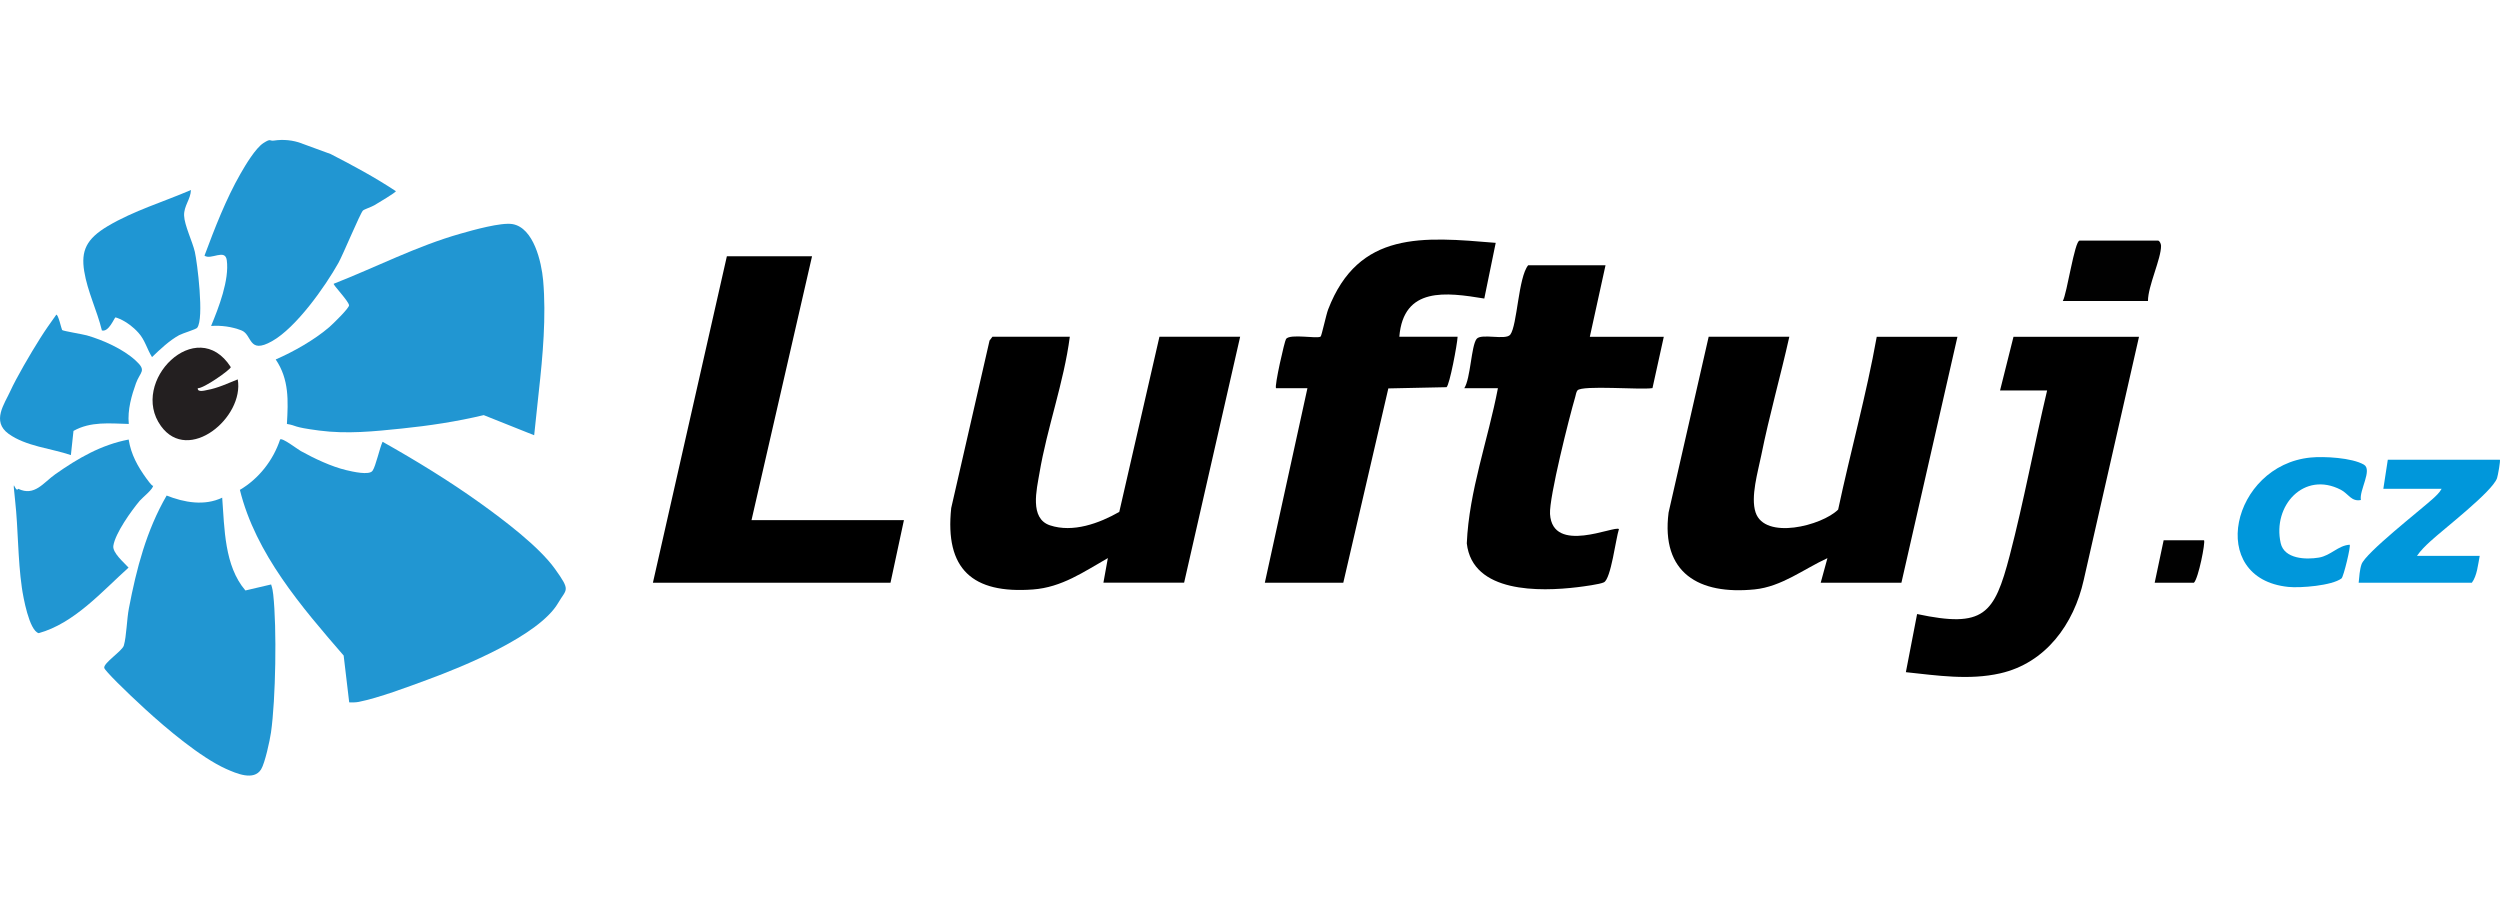
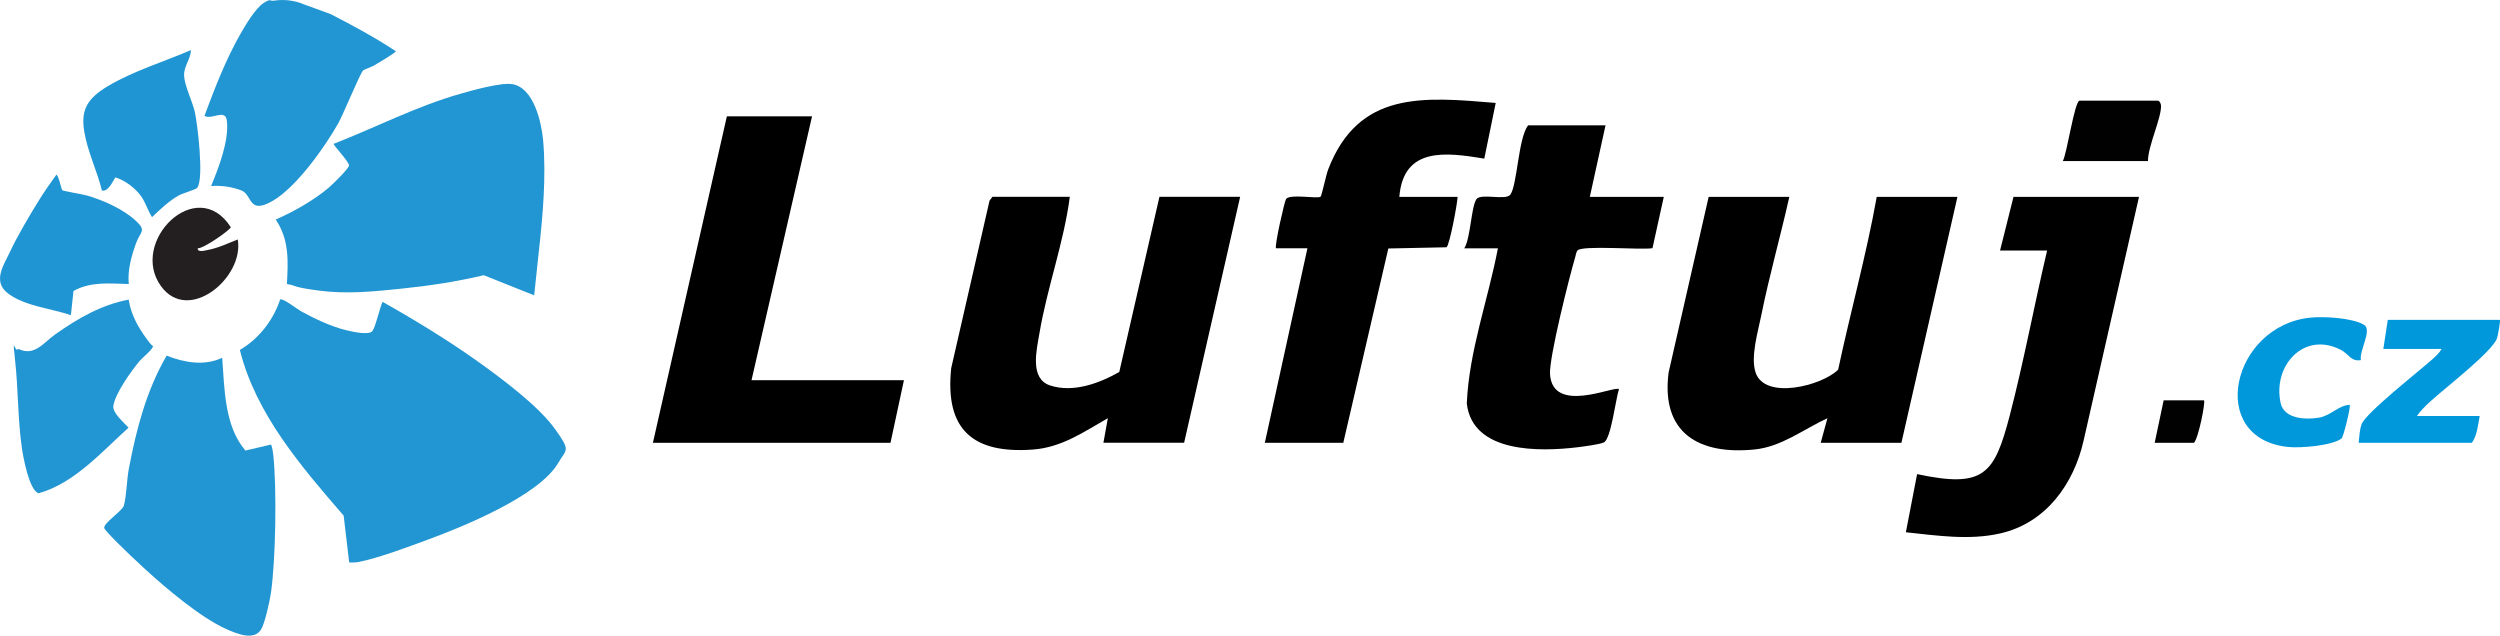
- <svg xmlns="http://www.w3.org/2000/svg" id="Layer_1" data-name="Layer 1" viewBox="0 0 1638.4 600">
+ <svg xmlns="http://www.w3.org/2000/svg" id="Layer_1" data-name="Layer 1" viewBox="0 91.7 1638.4 416.6">
  <defs>
    <style>
      .cls-1 {
        fill: #010101;
      }

      .cls-2 {
        fill: #231f20;
      }

      .cls-3 {
        fill: #1f96d3;
      }

      .cls-4 {
        fill: #0097db;
      }

      .cls-5 {
        fill: #2196d2;
      }
    </style>
  </defs>
  <g>
    <path d="M701.11,220.71c-3.88,29.84-14.92,59.74-19.89,89.33-1.81,10.76-6.63,29.76,6.91,34.25,15.02,4.98,32.24-1.3,45.4-8.81l26.32-114.79h52.89l-36.72,161.18h-52.89l2.92-16.12c-15.8,8.99-30.18,19.18-49.13,20.57-39.56,2.92-57.8-13.29-53.53-53.39l25.12-109.75,1.9-2.5h50.69Z" />
    <path d="M1172.65,220.71c-5.78,25.88-13.15,51.64-18.38,77.65-2.18,10.79-7.12,27.29-3.73,37.46,6.07,18.23,43.44,8.72,54.11-1.86,8.05-37.81,18.51-75.3,25.29-113.25h52.89l-36.72,161.18h-52.89l4.41-16.11c-15.58,7.15-30.04,18.72-47.75,20.49-36.49,3.64-61.39-10.69-56.36-50.36l26.27-115.21h52.89-.03Z" />
    <polygon points="532.18 167.95 492.51 340.87 592.4 340.87 583.6 381.89 427.89 381.89 476.36 167.95 532.18 167.95" />
    <path d="M836.26,254.4c-1.17-1.16,5.58-30.96,6.57-32.27,2.75-3.63,20.64.14,22.67-1.58.7-.6,3.59-14.36,4.93-17.8,19.93-51.66,62.11-47.58,109.8-43.6l-7.48,36.5c-24.96-4.08-53-7.98-55.69,25.05h38.19c-.17,4.61-5.23,31.64-7.26,33.05l-38.13.8-29.52,127.34h-51.42l27.92-127.49h-20.57Z" />
    <path d="M1052.2,173.81l-10.29,46.9h48.47l-7.41,33.64c-7.57,1.28-46.12-2.08-49.17,1.51-.82.96-1.09,3.04-1.48,4.38-3.88,13.12-17.14,65.73-16.5,76.6,1.61,26.84,42.47,7.34,45.17,9.9-2.09,6.31-5.18,32.52-9.83,34.88-2.57,1.31-13.66,2.75-17.36,3.2-24.5,2.95-68.82,4.05-72.52-28.71,1.44-34.31,13.96-67.99,20.39-101.68h-22.04c4.16-6.48,4.52-27.58,8.04-32.27,2.96-3.94,19.12,1.07,22.11-2.86,4.59-6.06,5.22-37.5,11.72-45.46h50.69Z" />
    <path d="M1401.82,220.71l-36.25,159.47c-6.42,28.74-24.79,54.34-54.78,61.12-20.35,4.61-41.33,1.38-61.76-.78l7.36-38.1c43.73,9.28,50.58.38,60.7-38.36,9.31-35.7,16.01-72.27,24.51-108.17h-30.85l8.81-35.17h82.27Z" />
    <path class="cls-4" d="M1638.32,301.3c.47.47-1.27,10.37-1.86,12.06-3.08,8.84-34.74,33.16-43.7,41.4-3.11,2.86-6.41,6.04-8.79,9.55h41.13c-1.12,5.71-1.73,13.01-5.14,17.59h-74.18c.34-3.66.68-8.68,1.86-12.06,2.58-7.44,38.05-35.12,46.63-42.86,2.07-1.86,4.56-4.17,5.86-6.62h-38.19l2.93-19.05h73.44,0Z" />
    <path class="cls-4" d="M1547.23,327.68c-6.24,1.27-8.18-4.13-13.12-6.69-24.13-12.52-44.93,10.37-39.44,34.95,2.33,10.4,16.51,10.93,25.05,9.48,7.86-1.34,12.63-7.97,20.17-8.43.85.85-4.01,21.08-5.36,22.09-6.28,4.75-26.92,6.36-34.85,5.56-53.96-5.49-37.16-79.61,14.53-84.79,8.93-.89,27.18.13,34.98,4.65,5.81,3.36-3.22,17.01-1.95,23.2h0Z" />
    <path class="cls-1" d="M1407.7,197.26h-55.82c2.72-4.7,7.73-39.57,11.01-39.57h51.42c.87,0,1.93,1.94,1.95,3.34.15,8.39-8.6,26.46-8.57,36.22h0Z" />
    <path class="cls-1" d="M1444.42,354.05c1.06,1.06-3.67,25.15-6.62,27.85h-25.71l5.88-27.85h26.45Z" />
  </g>
  <g>
    <path class="cls-5" d="M197.69,93.99l19.01,6.96c14.61,7.5,29.06,15.3,42.74,24.34,0,.85-12.13,8.04-14.07,9.2s-6.57,2.63-7.5,3.48c-1.78,1.7-12.91,28.59-16.07,34.31-8.89,15.84-27.74,42.43-43.51,51.31-15.77,8.89-12.75-4.33-20.17-7.11-6.26-2.4-13.06-3.32-19.78-2.86,4.95-11.9,12.06-30.22,10.28-43.12-1.08-7.73-10.28.08-14.61-2.94,6.72-18.01,14.07-37.09,23.65-53.79,3.17-5.56,9.81-16.69,14.99-20.02,5.18-3.32,3.79-1.16,6.88-1.62,6.18-.93,12.44-.31,18.24,1.85h-.08Z" />
    <path class="cls-5" d="M250.71,289.51c21.72,12.21,43.82,25.73,64.07,40.26,15.07,10.82,38.33,28.28,48.92,43.05,10.59,14.76,7.57,12.91,2.09,22.33-12.52,21.48-62.13,41.65-85.47,50.23-12.98,4.79-32.07,11.98-45.21,14.61-2.09.39-4.17.39-6.26.31l-3.63-30.68c-27.67-31.99-57.65-66.69-68.01-108.58,12.36-7.26,21.87-19.4,26.35-33,1.31-1.47,11.36,6.34,13.6,7.57,8.81,4.87,20.02,10.2,29.83,12.52,3.94.93,14.99,3.55,17.16.39s4.56-14.61,6.57-19.01Z" />
    <path class="cls-5" d="M349.93,285.19l-32.92-13.14c-17.7,4.25-35.78,6.96-53.79,8.81-18.01,1.85-35.63,3.71-54.02,1.31-18.39-2.4-14.14-3.17-21.17-4.33.85-15.07,1.55-29.13-7.34-42.27,11.75-5.1,25.27-12.75,35.09-21.17,2.32-2.01,13.21-12.6,12.98-14.37-.46-2.94-10.74-13.52-10.05-14.07,27.67-10.82,54.48-24.73,83.15-32.84,8.11-2.32,26.51-7.5,34-6.26,13.91,2.4,19.01,24.88,20.09,36.86,2.09,23.65-.23,49.54-2.86,73.11-1.08,9.43-1.93,18.93-3.01,28.36h-.15Z" />
    <path class="cls-5" d="M145.61,326.07c1.55,20.32,1.39,44.75,15.22,60.9l16.85-3.94c.85,2.55,1.16,4.48,1.39,6.65,2.4,21.87,1.62,68.7-1.47,90.34-.77,5.33-3.94,20.02-6.49,24.19-4.79,7.73-16.31,2.63-22.95-.31-16.69-7.5-39.18-26.51-52.86-39.03-13.68-12.52-26.51-25.27-26.97-27.13-.7-3.17,11.82-11.13,12.83-14.68,1.78-6.18,1.93-17.31,3.32-24.42,4.95-25.89,11.44-50.93,24.73-73.88,11.44,4.56,24.88,6.96,36.4,1.39v-.08Z" />
    <path class="cls-5" d="M84.32,288.05c1.55,9.81,5.95,17.7,11.67,25.58,5.72,7.88,4.1,3.32,4.33,4.48.46,2.16-6.96,7.96-8.73,10.05-5.56,6.65-16,21.17-17.31,29.52-.7,4.56,6.96,10.97,9.97,14.3-17.54,15.77-35.55,36.48-58.89,42.97-6.26-1.7-10.2-23.88-11.05-29.91-2.7-19.01-2.32-38.02-4.4-56.96-2.09-18.93-.15-4.33,2.09-7.73,10.66,5.18,16.54-4.17,24.27-9.58,14.84-10.43,29.91-19.24,48.07-22.72Z" />
    <path class="cls-3" d="M129.3,214.78c-.85,1.08-9.43,3.55-11.9,4.87-6.26,3.4-12.67,9.43-17.77,14.37-3.32-5.26-4.56-11.13-8.89-15.92-7.34-8.19-15.07-10.12-15.07-10.12-.93.62-4.4,9.81-8.89,8.58-3.17-13.06-9.43-25.43-11.59-38.79-2.16-13.37,1.31-21.17,15.46-29.6,17.08-10.12,36.4-15.84,54.48-23.65-.15,6.03-4.71,10.43-4.48,16.77s5.49,17.08,7.03,23.73c1.55,6.65,6.26,43.82,1.55,49.77h.08Z" />
    <path class="cls-3" d="M40.81,216.33c.62.62,13.37,2.7,16.15,3.48,10.66,3.09,23.65,8.89,31.84,16.38,7.65,6.96,3.09,7.26.31,14.99-2.78,7.73-5.64,17.31-4.71,26.66-12.44-.31-24.96-1.78-36.24,4.56l-1.7,15.84c-12.98-4.41-29.44-5.72-40.8-13.91-11.36-8.19-2.7-19.63,1.08-27.98s13.06-24.34,19.47-34.47c3.32-5.33,7.03-10.51,10.66-15.61,1.24-.62,3.48,9.66,3.86,10.05h.08Z" />
    <path class="cls-2" d="M129.61,254.51c-.23,2.78,4.64,1.39,6.18,1.08,7.03-1.24,13.52-4.4,20.02-6.96,4.4,24.88-32.23,55.56-50.31,30.6-21.1-29.13,23.49-73.42,45.75-38.64,0,1.55-17.93,14.22-21.72,13.83l.08.08Z" />
  </g>
</svg>
